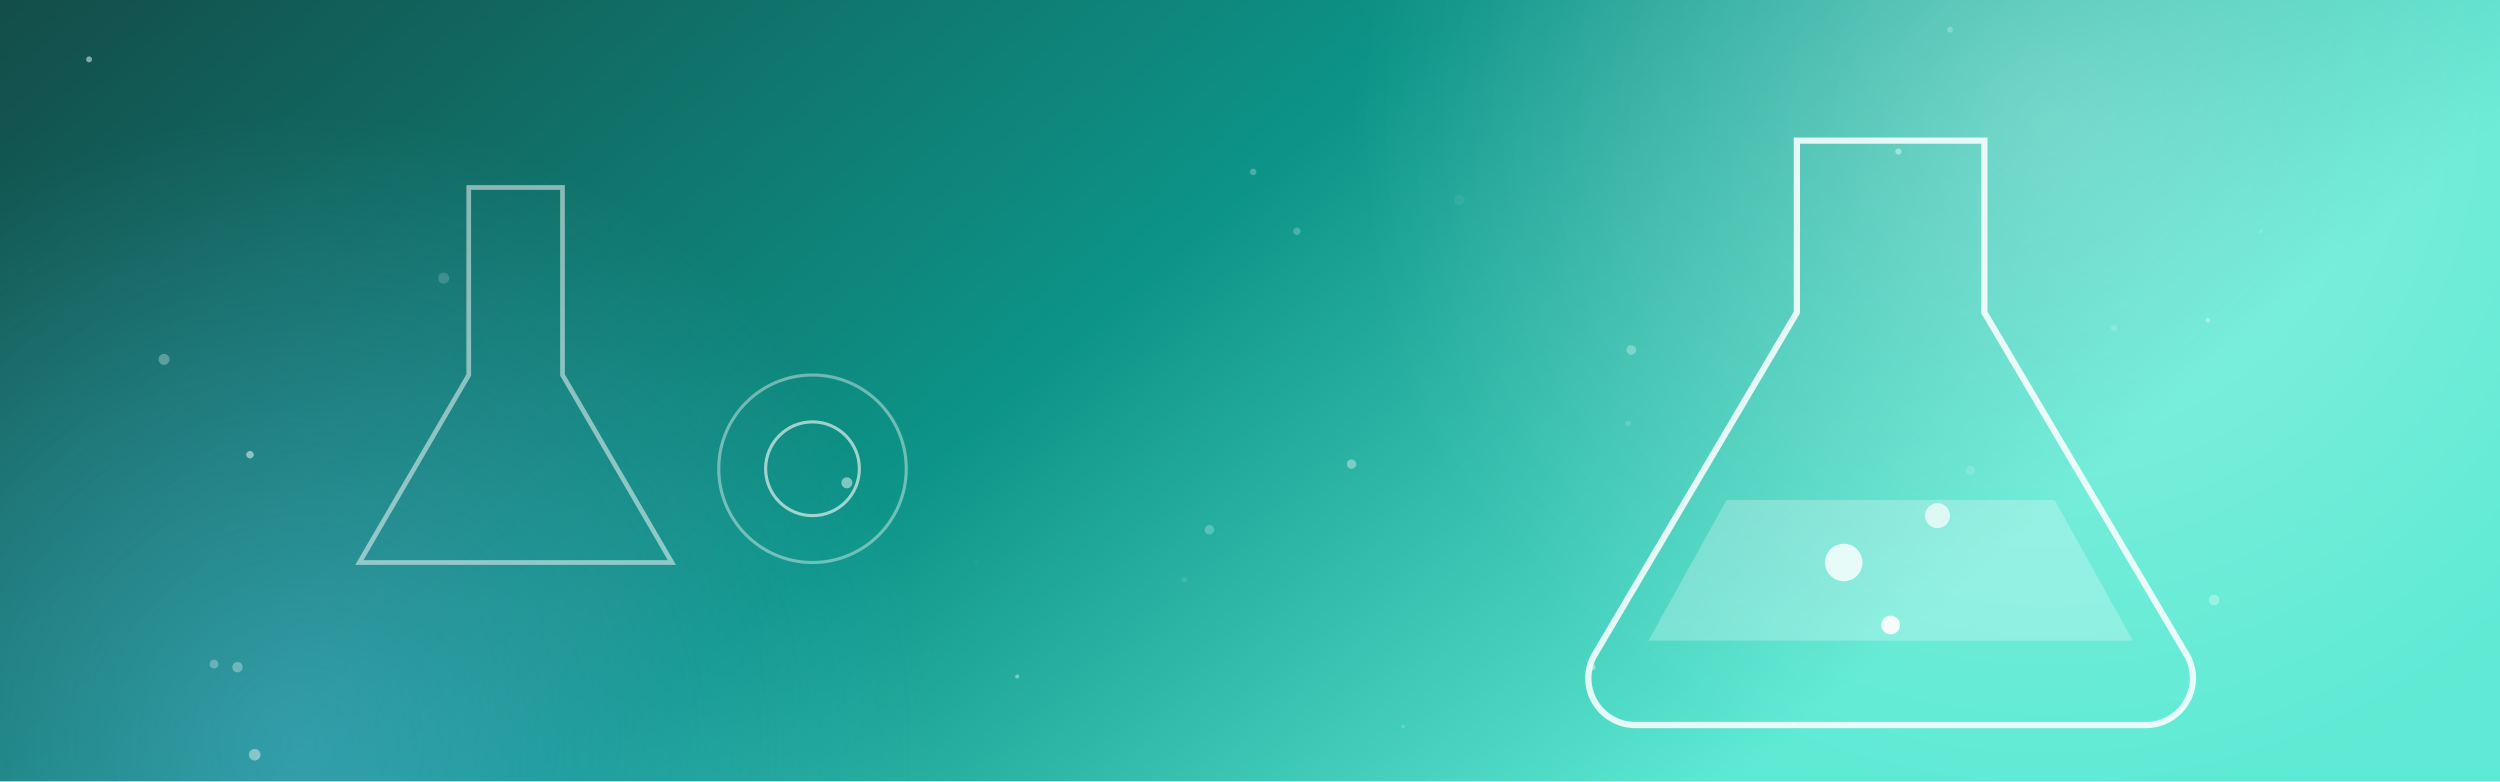
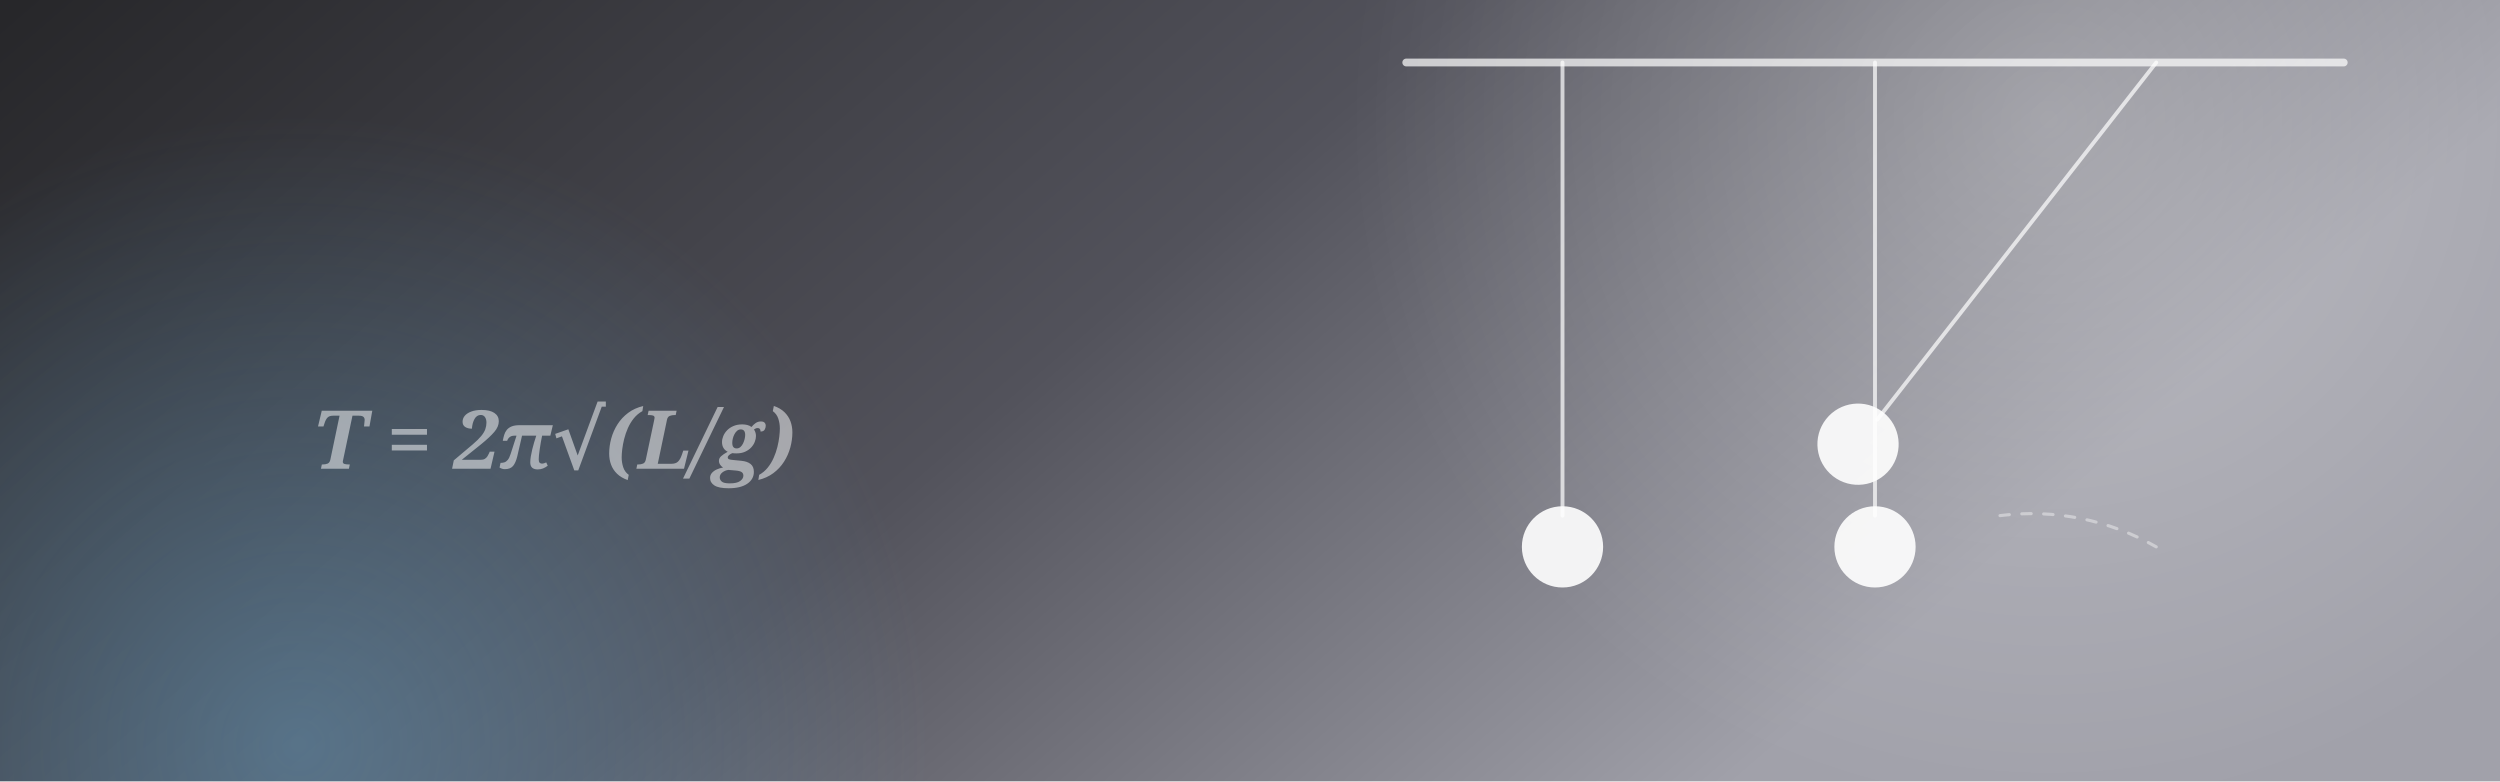
<svg xmlns="http://www.w3.org/2000/svg" viewBox="0 0 1600 500" preserveAspectRatio="xMidYMid slice">
  <defs>
    <linearGradient id="g" gradientTransform="rotate(20)">
-       <stop offset="0" stop-color="#134e4a" />
-       <stop offset=".55" stop-color="#0d9488" />
-       <stop offset="1" stop-color="#5eead4" />
+       <stop offset="0" stop-color="#27272a" />
+       <stop offset=".55" stop-color="#52525b" />
+       <stop offset="1" stop-color="#a1a1aa" />
    </linearGradient>
    <radialGradient id="r1">
      <stop offset="0" stop-color="#fff" stop-opacity=".28" />
      <stop offset="1" stop-color="#fff" stop-opacity="0" />
    </radialGradient>
    <radialGradient id="r2">
-       <stop offset="0" stop-color="#7cf" stop-opacity=".35" />
+       <stop offset="0" stop-color="#7cf" stop-opacity=".32" />
      <stop offset="1" stop-color="#7cf" stop-opacity="0" />
    </radialGradient>
  </defs>
  <rect width="1600" height="500" fill="url(#g)" />
  <circle cx="1312" cy="75" r="450" fill="url(#r1)" />
  <circle cx="192" cy="475" r="400" fill="url(#r2)" />
-   <path d="M1150 90h120v110l130 220a30 30 0 0 1-26 44H1046a30 30 0 0 1-26-44l130-220z" fill="none" stroke="#fff" stroke-opacity="0.85" stroke-width="4" stroke-linecap="round" />
-   <path d="M1105 320h210l50 90H1055z" fill="#fff" fill-opacity=".25" />
-   <circle cx="1180" cy="360" r="12" fill="#fff" fill-opacity=".8" />
-   <circle cx="1240" cy="330" r="8" fill="#fff" fill-opacity=".7" />
-   <circle cx="1210" cy="400" r="6" fill="#fff" fill-opacity=".9" />
-   <path d="M300 120h60v120l70 120H230l70-120z" fill="none" stroke="#fff" stroke-opacity="0.5" stroke-width="3" stroke-linecap="round" />
-   <circle cx="520" cy="300" r="60" fill="none" stroke="#fff" stroke-opacity="0.4" stroke-width="2" stroke-linecap="round" />
-   <circle cx="520" cy="300" r="30" fill="none" stroke="#fff" stroke-opacity="0.6" stroke-width="2" stroke-linecap="round" />
-   <circle cx="1447" cy="148" r="1.3" fill="#fff" fill-opacity="0.11" />
-   <circle cx="1215" cy="97" r="2.0" fill="#fff" fill-opacity="0.40" />
-   <circle cx="542" cy="309" r="3.5" fill="#fff" fill-opacity="0.48" />
-   <circle cx="830" cy="148" r="2.4" fill="#fff" fill-opacity="0.22" />
-   <circle cx="934" cy="128" r="3.4" fill="#fff" fill-opacity="0.06" />
-   <circle cx="1248" cy="19" r="1.9" fill="#fff" fill-opacity="0.22" />
-   <circle cx="865" cy="297" r="3.0" fill="#fff" fill-opacity="0.37" />
-   <circle cx="594" cy="418" r="1.1" fill="#fff" fill-opacity="0.03" />
-   <circle cx="651" cy="433" r="1.3" fill="#fff" fill-opacity="0.39" />
-   <circle cx="1019" cy="427" r="2.1" fill="#fff" fill-opacity="0.38" />
-   <circle cx="1261" cy="301" r="3.0" fill="#fff" fill-opacity="0.15" />
-   <circle cx="1417" cy="384" r="3.4" fill="#fff" fill-opacity="0.32" />
-   <circle cx="758" cy="371" r="1.8" fill="#fff" fill-opacity="0.10" />
-   <circle cx="802" cy="110" r="2.1" fill="#fff" fill-opacity="0.25" />
-   <circle cx="1413" cy="205" r="1.5" fill="#fff" fill-opacity="0.34" />
-   <circle cx="1148" cy="464" r="1.1" fill="#fff" fill-opacity="0.36" />
-   <circle cx="284" cy="178" r="3.5" fill="#fff" fill-opacity="0.17" />
-   <circle cx="105" cy="230" r="3.5" fill="#fff" fill-opacity="0.29" />
-   <circle cx="57" cy="38" r="1.9" fill="#fff" fill-opacity="0.49" />
-   <circle cx="774" cy="339" r="3.0" fill="#fff" fill-opacity="0.24" />
-   <circle cx="160" cy="291" r="2.4" fill="#fff" fill-opacity="0.50" />
-   <circle cx="152" cy="427" r="3.3" fill="#fff" fill-opacity="0.32" />
-   <circle cx="137" cy="425" r="2.8" fill="#fff" fill-opacity="0.28" />
-   <circle cx="1044" cy="224" r="3.1" fill="#fff" fill-opacity="0.30" />
-   <circle cx="898" cy="465" r="1.2" fill="#fff" fill-opacity="0.18" />
-   <circle cx="1042" cy="271" r="1.8" fill="#fff" fill-opacity="0.14" />
-   <circle cx="625" cy="360" r="1.8" fill="#fff" fill-opacity="0.02" />
-   <circle cx="163" cy="483" r="3.7" fill="#fff" fill-opacity="0.42" />
-   <circle cx="1353" cy="210" r="2.1" fill="#fff" fill-opacity="0.15" />
-   <circle cx="1569" cy="33" r="3.3" fill="#fff" fill-opacity="0.01" />
+   <line x1="900" y1="40" x2="1500" y2="40" fill="none" stroke="#fff" stroke-opacity="0.7" stroke-width="5" stroke-linecap="round" stroke-linejoin="round" />
+   <g transform="rotate(0 1000 40)">
+     <line x1="1000" y1="40" x2="1000" y2="330" fill="none" stroke="#fff" stroke-opacity="0.7" stroke-width="2.5" stroke-linecap="round" stroke-linejoin="round" />
+     <circle cx="1000" cy="350" r="26" fill="#fff" fill-opacity="0.9" />
+   </g>
+   <g transform="rotate(0 1200 40)">
+     <line x1="1200" y1="40" x2="1200" y2="330" fill="none" stroke="#fff" stroke-opacity="0.7" stroke-width="2.5" stroke-linecap="round" stroke-linejoin="round" />
+     <circle cx="1200" cy="350" r="26" fill="#fff" fill-opacity="0.9" />
+   </g>
+   <g transform="rotate(38 1380 40)">
+     <line x1="1380" y1="40" x2="1380" y2="330" fill="none" stroke="#fff" stroke-opacity="0.7" stroke-width="2.5" stroke-linecap="round" stroke-linejoin="round" />
+     <circle cx="1380" cy="350" r="26" fill="#fff" fill-opacity="0.9" />
+   </g>
+   <path d="M1280 330A160 160 0 0 1 1380 350" fill="none" stroke="#fff" stroke-opacity="0.4" stroke-width="2" stroke-linecap="round" stroke-linejoin="round" stroke-dasharray="6 8" />
+   <text x="200" y="300" fill="#fff" fill-opacity="0.5" font-weight="700" font-size="52" font-family="Georgia,serif" font-style="italic">T = 2π√(L/g)</text>
</svg>
